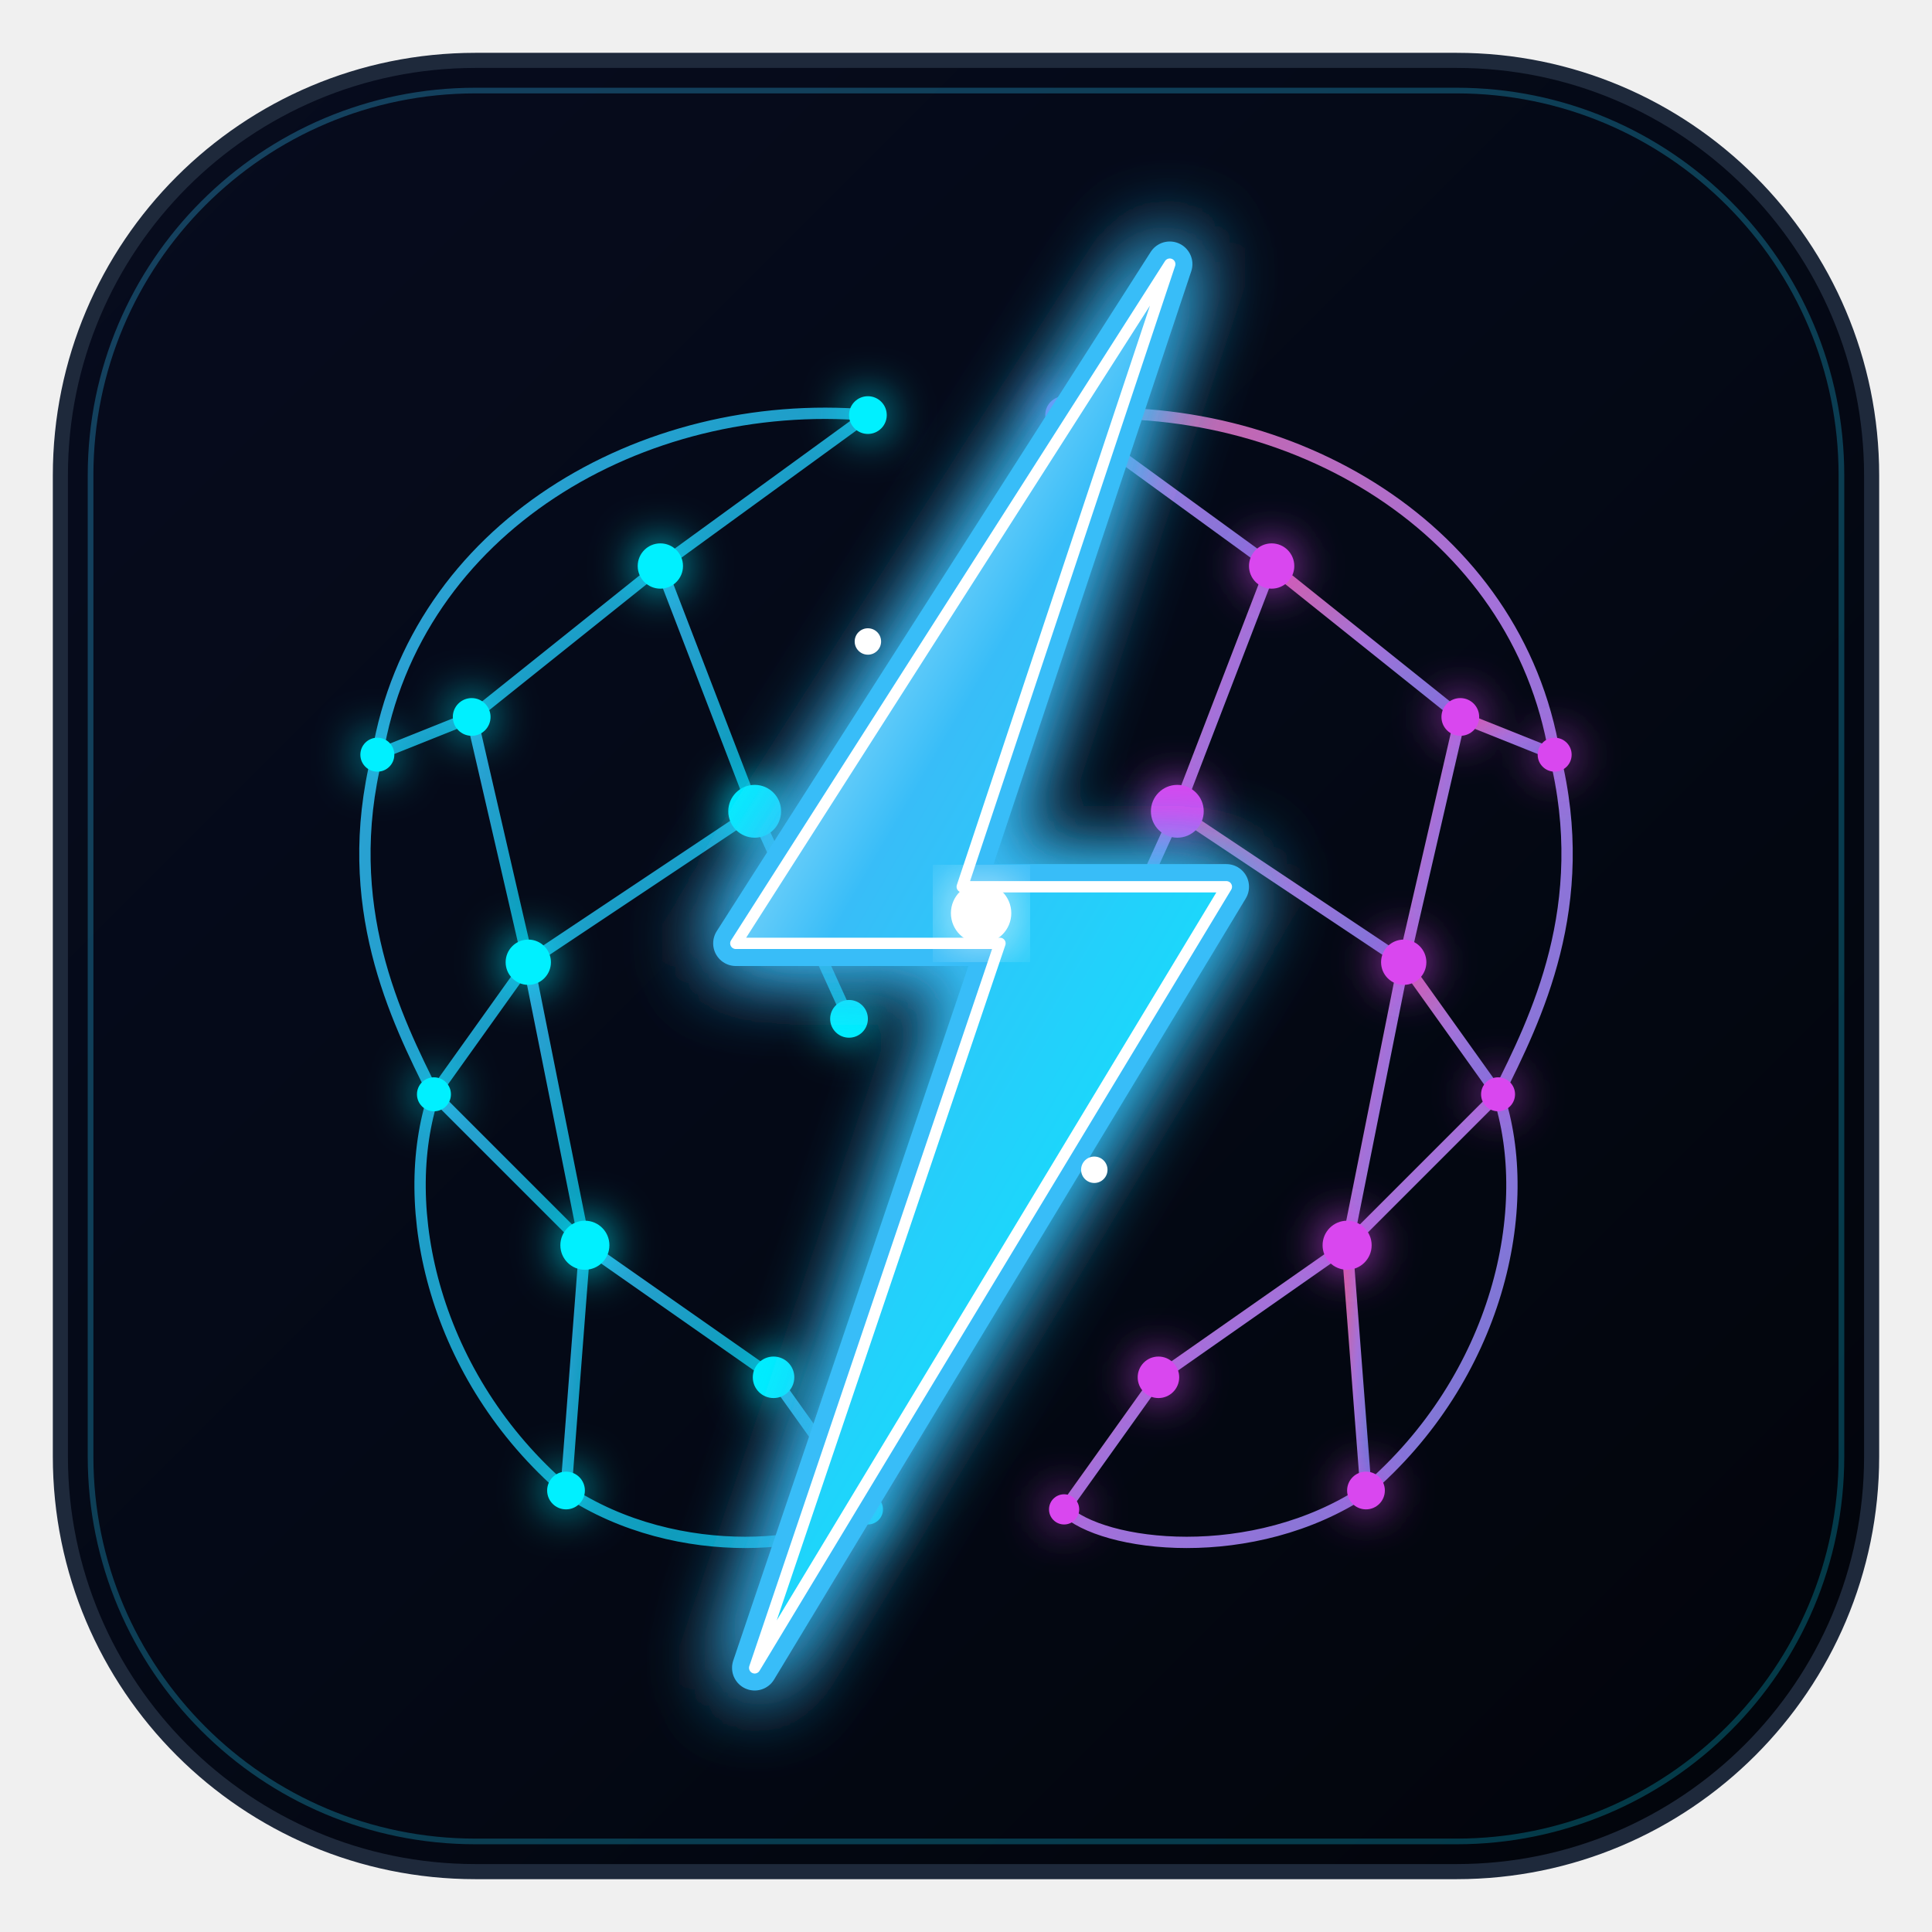
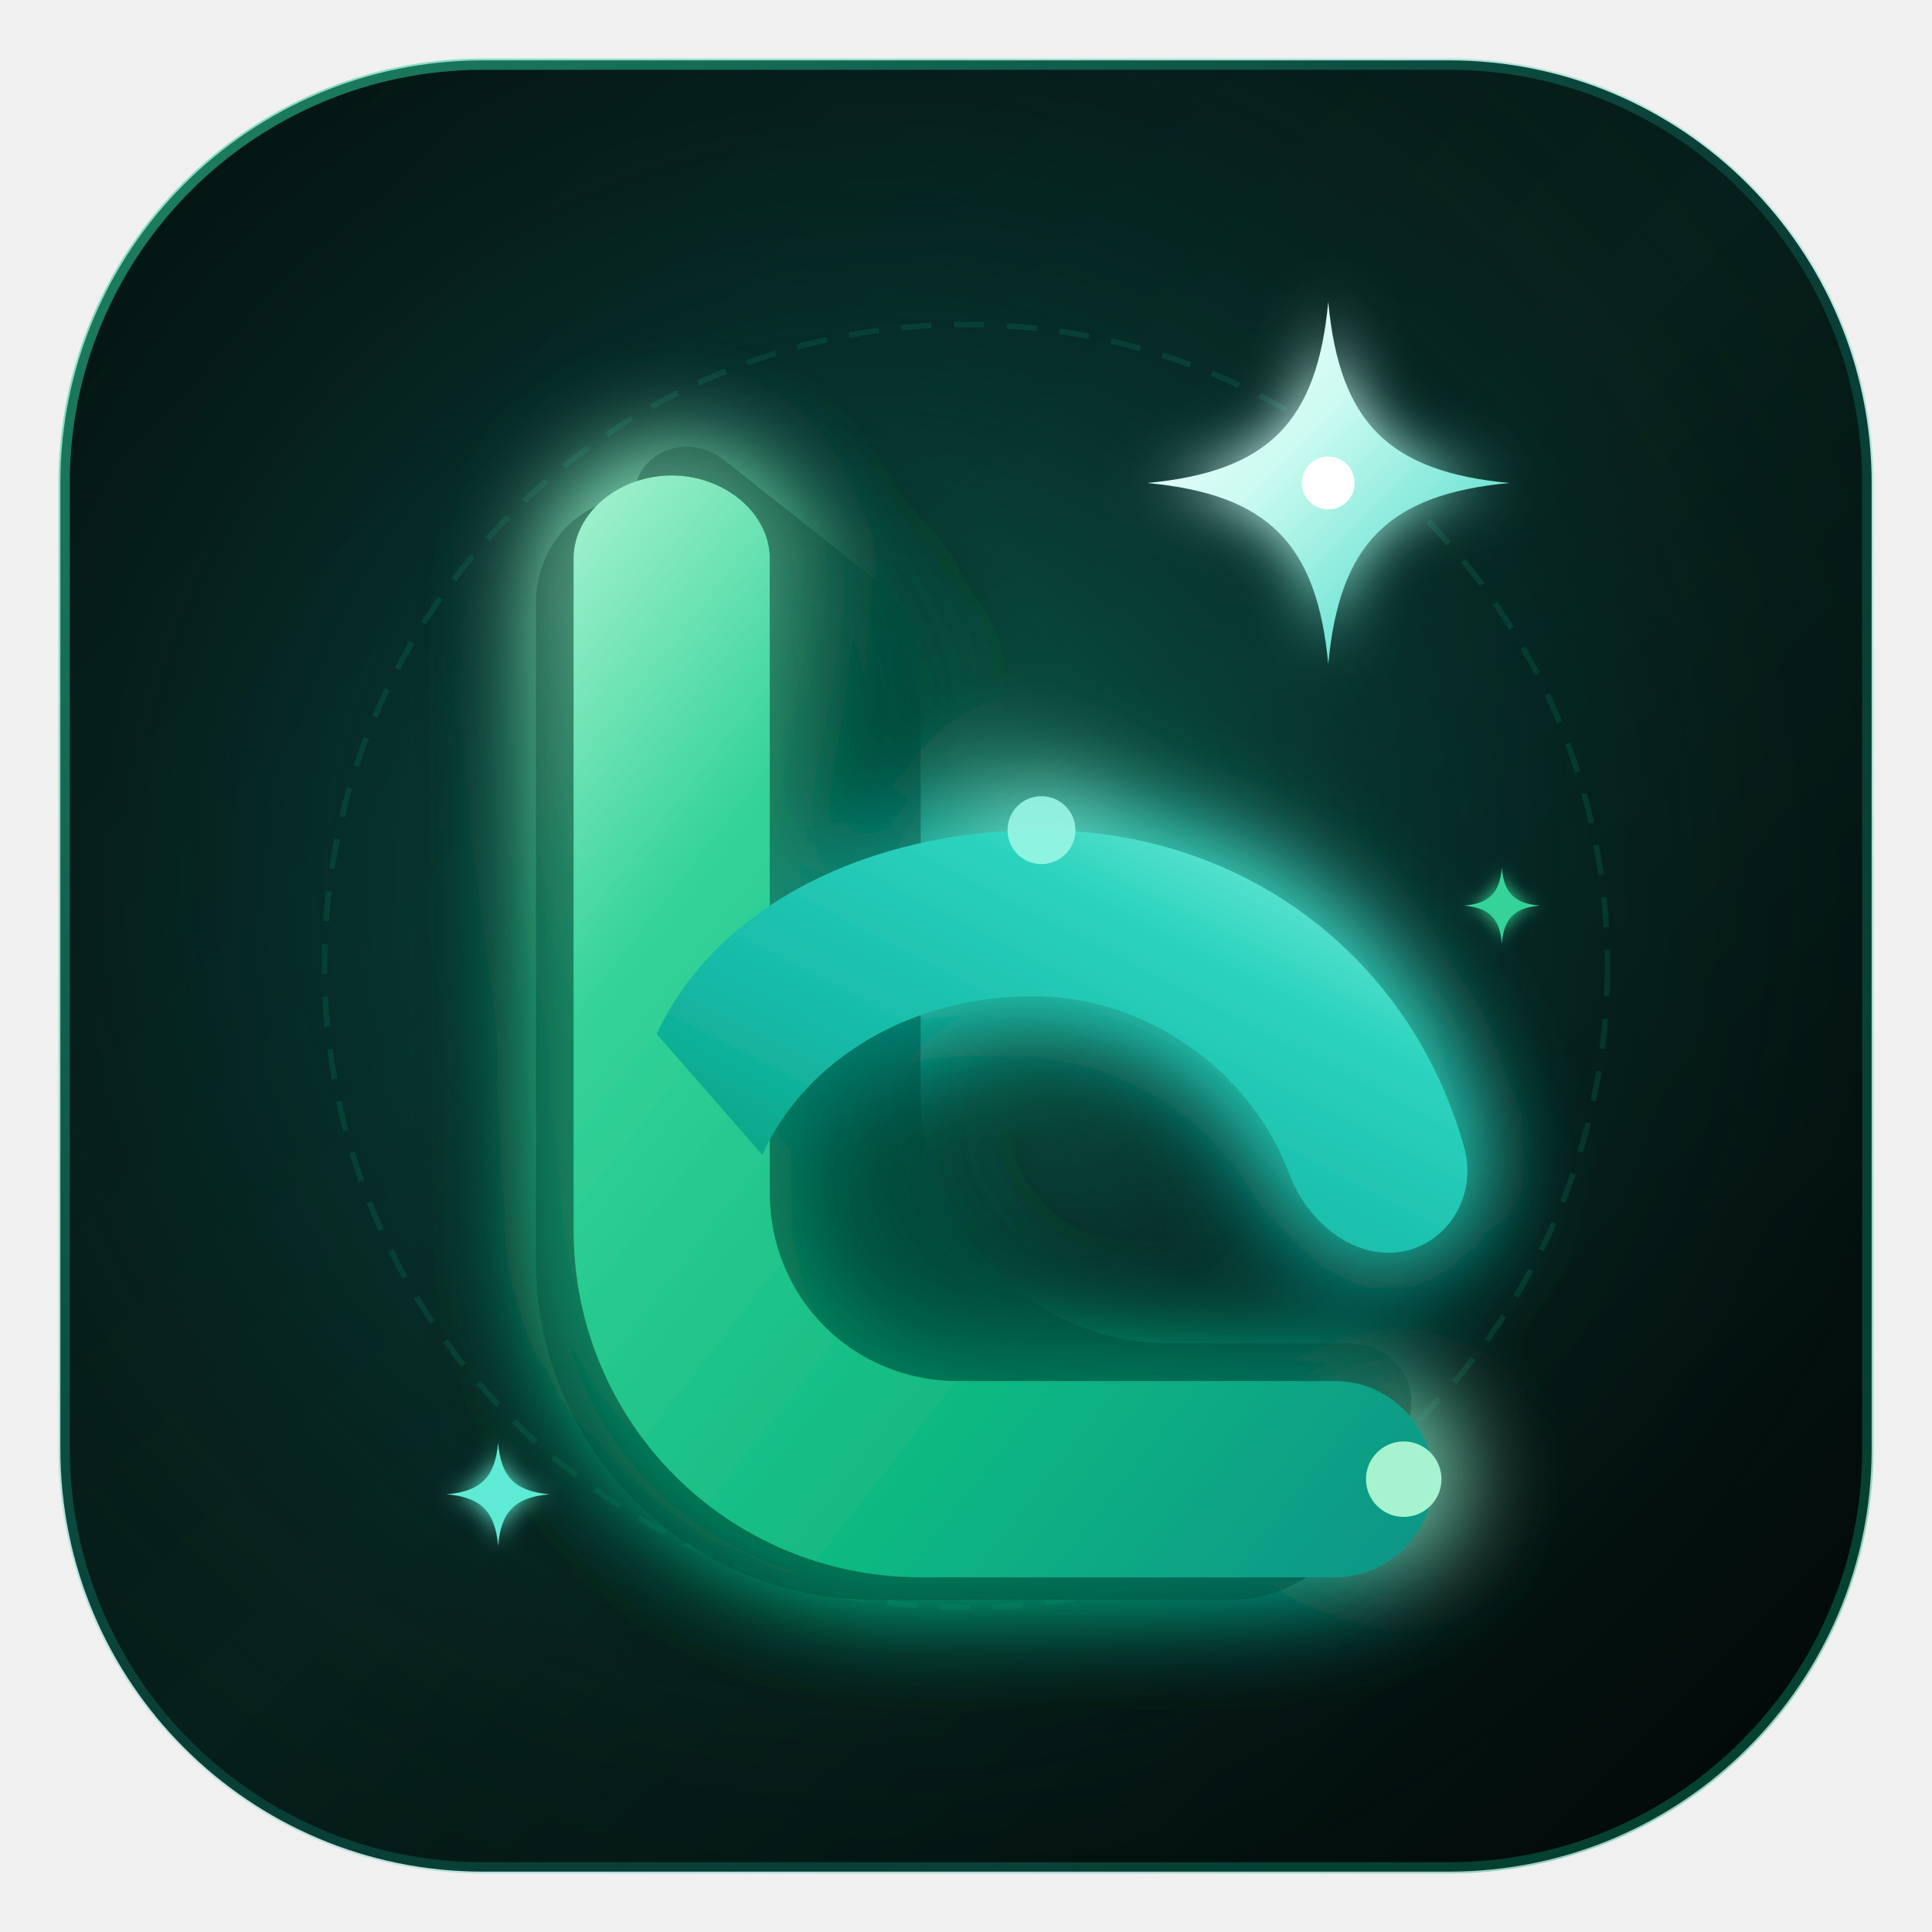
<svg xmlns="http://www.w3.org/2000/svg" viewBox="0 0 512 512" width="100%" height="100%">
  <defs>
-     <linearGradient id="bgGrad" x1="0%" y1="0%" x2="100%" y2="100%">
-       <stop offset="0%" stop-color="#070c1e" />
-       <stop offset="50%" stop-color="#040916" />
-       <stop offset="100%" stop-color="#02040a" />
+     <linearGradient id="liviaBgGrad" x1="0%" y1="0%" x2="100%" y2="100%">
+       <stop offset="0%" stop-color="#041210" />
+       <stop offset="50%" stop-color="#061f1a" />
+       <stop offset="100%" stop-color="#020807" />
    </linearGradient>
-     <linearGradient id="boltGrad" x1="20%" y1="0%" x2="80%" y2="100%">
+     <linearGradient id="liviaBorderGrad" x1="0%" y1="0%" x2="100%" y2="100%">
+       <stop offset="0%" stop-color="#34d399" stop-opacity="0.6" />
+       <stop offset="50%" stop-color="#14b8a6" stop-opacity="0.2" />
+       <stop offset="100%" stop-color="#059669" stop-opacity="0.4" />
+     </linearGradient>
+     <radialGradient id="liviaAura" cx="45%" cy="45%" r="65%">
+       <stop offset="0%" stop-color="#10b981" stop-opacity="0.45" />
+       <stop offset="40%" stop-color="#0d9488" stop-opacity="0.2" />
+       <stop offset="100%" stop-color="#041210" stop-opacity="0" />
+     </radialGradient>
+     <linearGradient id="ribbonStemGrad" x1="0%" y1="0%" x2="100%" y2="100%">
+       <stop offset="0%" stop-color="#a7f3d0" />
+       <stop offset="25%" stop-color="#34d399" />
+       <stop offset="65%" stop-color="#10b981" />
+       <stop offset="100%" stop-color="#0d9488" />
+     </linearGradient>
+     <linearGradient id="ribbonLoopGrad" x1="0%" y1="100%" x2="100%" y2="0%">
+       <stop offset="0%" stop-color="#059669" />
+       <stop offset="35%" stop-color="#14b8a6" />
+       <stop offset="70%" stop-color="#2dd4bf" />
+       <stop offset="100%" stop-color="#99f6e4" />
+     </linearGradient>
+     <linearGradient id="sparkGrad" x1="0%" y1="0%" x2="100%" y2="100%">
      <stop offset="0%" stop-color="#ffffff" />
-       <stop offset="35%" stop-color="#38bdf8" />
-       <stop offset="100%" stop-color="#00f0ff" />
+       <stop offset="40%" stop-color="#ccfbf1" />
+       <stop offset="100%" stop-color="#2dd4bf" />
    </linearGradient>
-     <linearGradient id="neonViolet" x1="0%" y1="0%" x2="100%" y2="100%">
-       <stop offset="0%" stop-color="#f472b6" />
-       <stop offset="50%" stop-color="#c084fc" />
-       <stop offset="100%" stop-color="#818cf8" />
-     </linearGradient>
-     <linearGradient id="neonCyan" x1="0%" y1="0%" x2="100%" y2="100%">
-       <stop offset="0%" stop-color="#38bdf8" />
-       <stop offset="100%" stop-color="#06b6d4" />
-     </linearGradient>
-     <filter id="neonGlow" x="-20%" y="-20%" width="140%" height="140%">
-       <feGaussianBlur stdDeviation="6" result="blur" />
-       <feMerge>
-         <feMergeNode in="blur" />
-         <feMergeNode in="SourceGraphic" />
-       </feMerge>
-     </filter>
-     <filter id="boltGlow" x="-30%" y="-30%" width="160%" height="160%">
-       <feGaussianBlur stdDeviation="10" result="blur1" />
-       <feGaussianBlur stdDeviation="4" result="blur2" />
+     <filter id="softGlow" x="-30%" y="-30%" width="160%" height="160%">
+       <feGaussianBlur stdDeviation="14" result="blur1" />
+       <feGaussianBlur stdDeviation="6" result="blur2" />
      <feMerge>
        <feMergeNode in="blur1" />
        <feMergeNode in="blur2" />
        <feMergeNode in="SourceGraphic" />
      </feMerge>
    </filter>
+     <filter id="starGlow" x="-50%" y="-50%" width="200%" height="200%">
+       <feGaussianBlur stdDeviation="8" result="starBlur" />
+       <feMerge>
+         <feMergeNode in="starBlur" />
+         <feMergeNode in="SourceGraphic" />
+       </feMerge>
+     </filter>
  </defs>
-   <rect x="16" y="16" width="480" height="480" rx="110" fill="url(#bgGrad)" stroke="#1e293b" stroke-width="4" />
-   <rect x="24" y="24" width="464" height="464" rx="102" fill="none" stroke="url(#neonCyan)" stroke-width="1.5" stroke-opacity="0.3" />
-   <g stroke="url(#neonCyan)" stroke-width="3" stroke-linecap="round" stroke-linejoin="round" opacity="0.85">
-     <path d="M 230 110 C 170 105, 110 140, 100 200 C 90 240, 105 270, 115 290 C 105 320, 115 365, 150 395 C 180 415, 220 410, 230 400" fill="none" />
-     <line x1="230" y1="110" x2="175" y2="150" />
-     <line x1="175" y1="150" x2="125" y2="190" />
-     <line x1="175" y1="150" x2="200" y2="215" />
-     <line x1="125" y1="190" x2="100" y2="200" />
-     <line x1="125" y1="190" x2="140" y2="255" />
-     <line x1="200" y1="215" x2="140" y2="255" />
-     <line x1="200" y1="215" x2="225" y2="270" />
-     <line x1="140" y1="255" x2="115" y2="290" />
-     <line x1="140" y1="255" x2="155" y2="330" />
-     <line x1="115" y1="290" x2="155" y2="330" />
-     <line x1="155" y1="330" x2="150" y2="395" />
-     <line x1="155" y1="330" x2="205" y2="365" />
-     <line x1="205" y1="365" x2="230" y2="400" />
+   <rect x="16" y="16" width="480" height="480" rx="112" ry="112" fill="url(#liviaBgGrad)" />
+   <rect x="16" y="16" width="480" height="480" rx="112" ry="112" fill="url(#liviaAura)" />
+   <rect x="17" y="17" width="478" height="478" rx="111" ry="111" fill="none" stroke="url(#liviaBorderGrad)" stroke-width="3" />
+   <circle cx="256" cy="256" r="170" fill="none" stroke="#10b981" stroke-width="1.5" stroke-opacity="0.15" stroke-dasharray="8 6" />
+   <g filter="url(#softGlow)">
+     <path d="M168 132 C 168 120, 182 114, 192 122 L 230 152 C 238 158, 244 168, 244 178 L 244 290 C 244 326, 274 356, 310 356 L 358 356 C 370 356, 378 368, 372 380 L 356 408 C 350 418, 338 424, 326 424 L 232 424 C 182 424, 142 384, 142 334 L 142 160 C 142 144, 154 132, 168 132 Z" fill="#034e3b" opacity="0.6" />
+     <path d="M 152 148 C 152 136, 164 126, 178 126 C 192 126, 204 136, 204 148 L 204 316 C 204 344, 226 366, 254 366 L 354 366 C 368 366, 380 378, 380 392 C 380 406, 368 418, 354 418 L 244 418 C 193 418, 152 377, 152 326 Z" fill="url(#ribbonStemGrad)" />
+     <path d="M 174 274 C 190 240, 230 220, 276 220 C 330 220, 374 254, 388 304 C 392 318, 382 332, 368 332 C 356 332, 346 322, 342 312 C 332 284, 304 264, 274 264 C 242 264, 214 280, 202 306 Z" fill="url(#ribbonLoopGrad)" />
+     <circle cx="276" cy="220" r="9" fill="#99f6e4" opacity="0.9" />
+     <circle cx="372" cy="392" r="10" fill="#a7f3d0" />
  </g>
-   <g fill="#00f0ff" filter="url(#neonGlow)">
-     <circle cx="230" cy="110" r="5" />
-     <circle cx="175" cy="150" r="6" />
-     <circle cx="125" cy="190" r="5" />
-     <circle cx="100" cy="200" r="4.5" />
-     <circle cx="200" cy="215" r="7" />
-     <circle cx="140" cy="255" r="6" />
-     <circle cx="225" cy="270" r="5" />
-     <circle cx="115" cy="290" r="4.5" />
-     <circle cx="155" cy="330" r="6.5" />
-     <circle cx="150" cy="395" r="5" />
-     <circle cx="205" cy="365" r="5.5" />
-     <circle cx="230" cy="400" r="4" />
+   <g filter="url(#starGlow)" transform="translate(352, 128)">
+     <path d="M 0 -48 C 3 -16, 16 -3, 48 0 C 16 3, 3 16, 0 48 C -3 16, -16 3, -48 0 C -16 -3, -3 -16, 0 -48 Z" fill="url(#sparkGrad)" />
+     <circle cx="0" cy="0" r="7" fill="#ffffff" />
  </g>
-   <g stroke="url(#neonViolet)" stroke-width="3" stroke-linecap="round" stroke-linejoin="round" opacity="0.85">
-     <path d="M 282 110 C 342 105, 402 140, 412 200 C 422 240, 407 270, 397 290 C 407 320, 397 365, 362 395 C 332 415, 292 410, 282 400" fill="none" />
-     <line x1="282" y1="110" x2="337" y2="150" />
-     <line x1="337" y1="150" x2="387" y2="190" />
-     <line x1="337" y1="150" x2="312" y2="215" />
-     <line x1="387" y1="190" x2="412" y2="200" />
-     <line x1="387" y1="190" x2="372" y2="255" />
-     <line x1="312" y1="215" x2="372" y2="255" />
-     <line x1="312" y1="215" x2="287" y2="270" />
-     <line x1="372" y1="255" x2="397" y2="290" />
-     <line x1="372" y1="255" x2="357" y2="330" />
-     <line x1="397" y1="290" x2="357" y2="330" />
-     <line x1="357" y1="330" x2="362" y2="395" />
-     <line x1="357" y1="330" x2="307" y2="365" />
-     <line x1="307" y1="365" x2="282" y2="400" />
+   <g filter="url(#starGlow)" transform="translate(132, 396) scale(0.38)">
+     <path d="M 0 -36 C 2 -12, 12 -2, 36 0 C 12 2, 2 12, 0 36 C -2 12, -12 2, -36 0 C -12 -2, -2 -12, 0 -36 Z" fill="#5eead4" />
  </g>
-   <g fill="#d946ef" filter="url(#neonGlow)">
-     <circle cx="282" cy="110" r="5" />
-     <circle cx="337" cy="150" r="6" />
-     <circle cx="387" cy="190" r="5" />
-     <circle cx="412" cy="200" r="4.5" />
-     <circle cx="312" cy="215" r="7" />
-     <circle cx="372" cy="255" r="6" />
-     <circle cx="287" cy="270" r="5" />
-     <circle cx="397" cy="290" r="4.5" />
-     <circle cx="357" cy="330" r="6.5" />
-     <circle cx="362" cy="395" r="5" />
-     <circle cx="307" cy="365" r="5.5" />
-     <circle cx="282" cy="400" r="4" />
+   <g filter="url(#starGlow)" transform="translate(398, 240) scale(0.28)">
+     <path d="M 0 -36 C 2 -12, 12 -2, 36 0 C 12 2, 2 12, 0 36 C -2 12, -12 2, -36 0 C -12 -2, -2 -12, 0 -36 Z" fill="#34d399" />
  </g>
-   <polygon points="310,70 195,250 265,250 200,442 325,235 255,235" fill="url(#boltGrad)" stroke="#38bdf8" stroke-width="12" stroke-linejoin="round" filter="url(#boltGlow)" />
-   <polygon points="310,70 195,250 265,250 200,442 325,235 255,235" fill="url(#boltGrad)" stroke="#ffffff" stroke-width="3" stroke-linejoin="round" />
-   <circle cx="260" cy="242" r="8" fill="#ffffff" filter="url(#boltGlow)" />
-   <circle cx="230" cy="170" r="3.5" fill="#ffffff" />
-   <circle cx="290" cy="310" r="3.5" fill="#ffffff" />
</svg>
